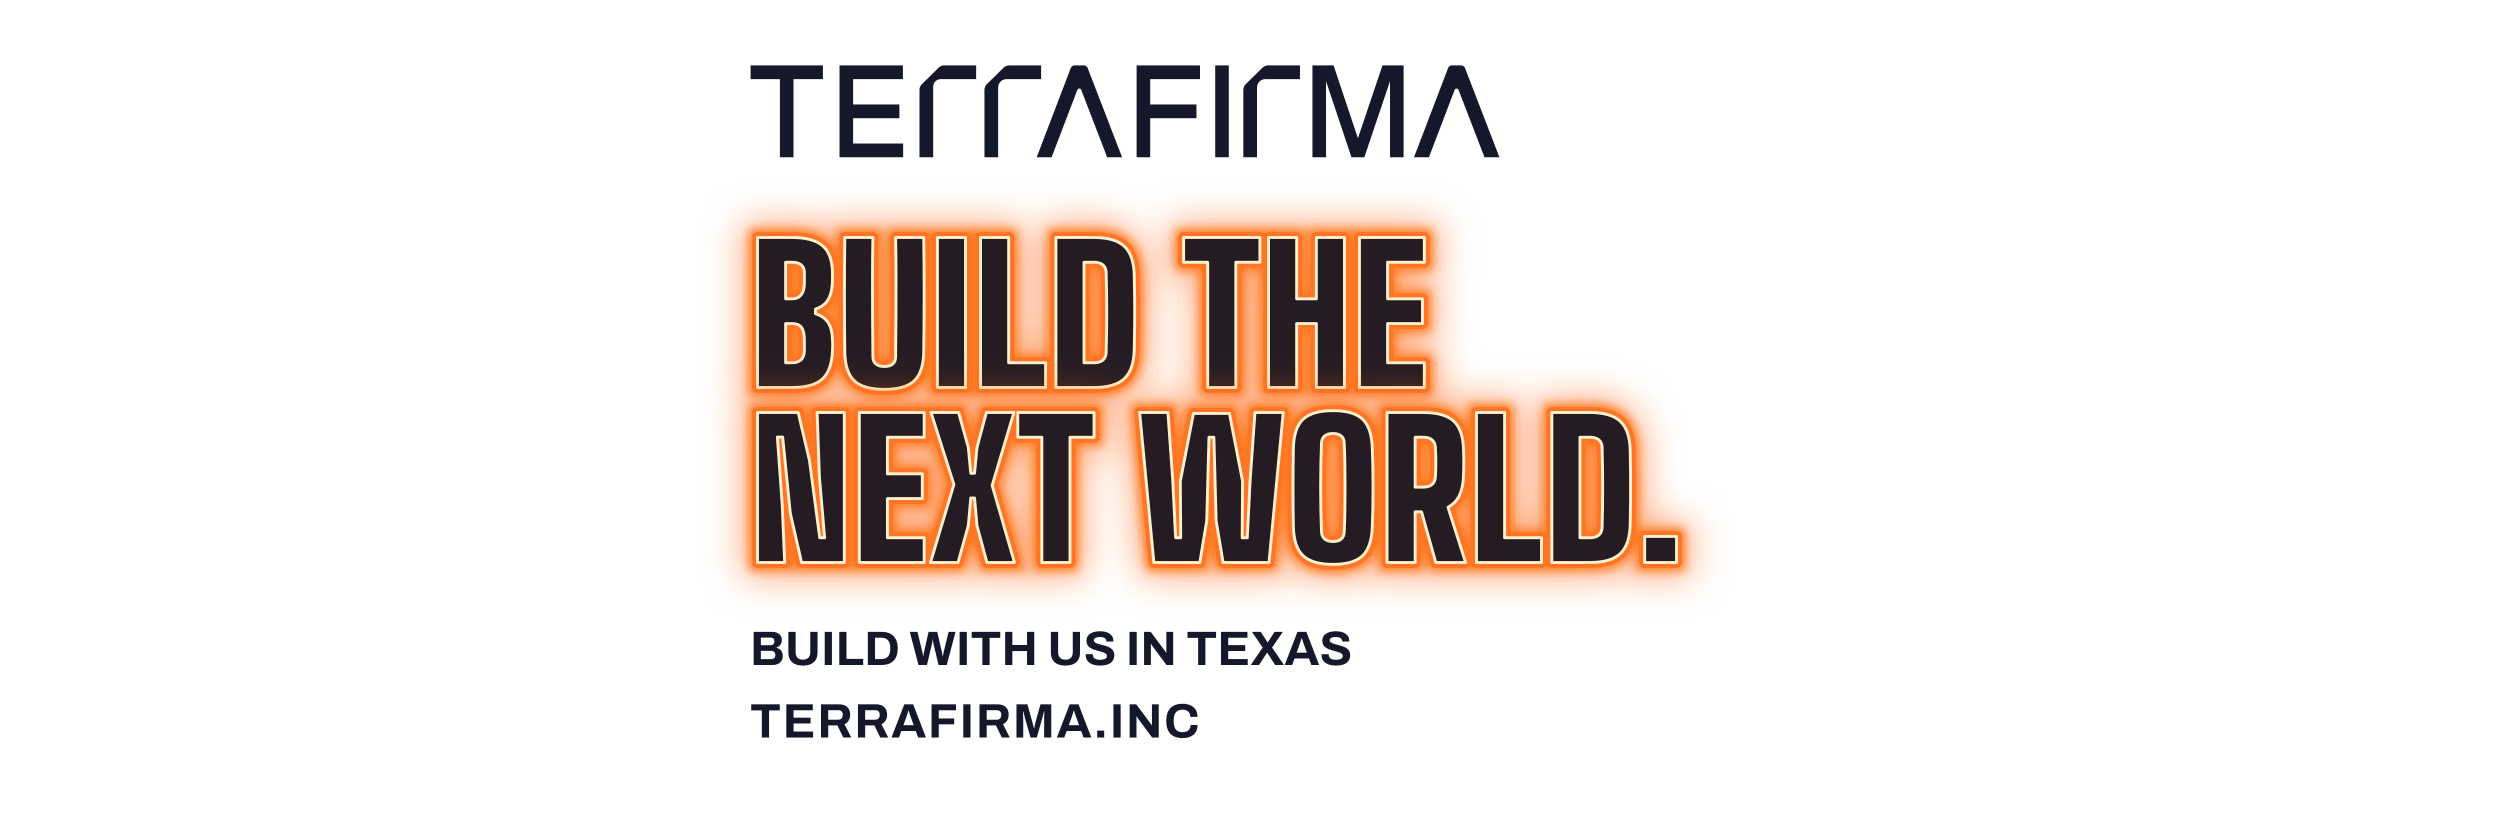
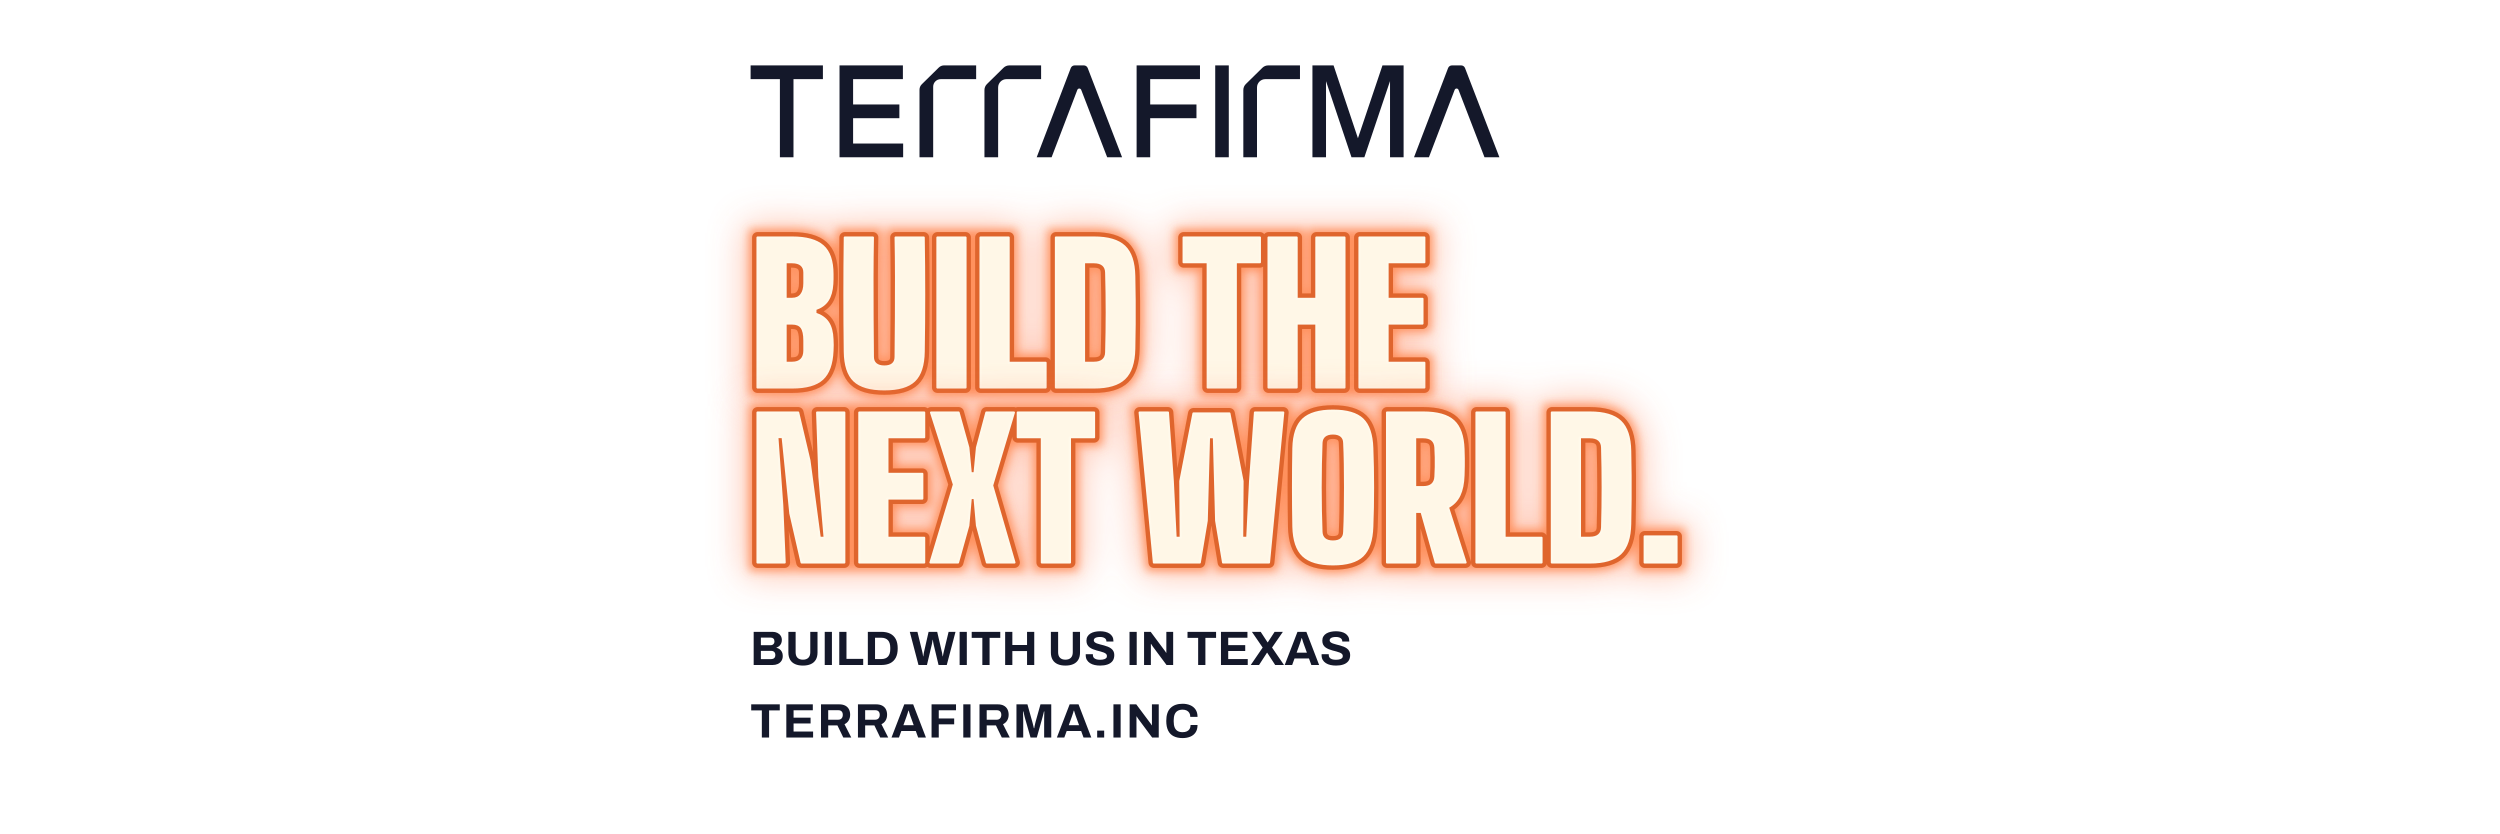
<svg xmlns="http://www.w3.org/2000/svg" width="3000" height="1000" viewBox="0 0 3000 1000" role="img">
  <defs>
    <filter id="bloom" x="-20%" y="-40%" width="140%" height="180%">
      <feGaussianBlur stdDeviation="22" />
    </filter>
    <filter id="tube-glow" x="-12%" y="-25%" width="124%" height="150%">
      <feGaussianBlur stdDeviation="6" />
    </filter>
    <path id="letter-0" d="M909.0 465.0V285.0H950.625Q975.825 285.0 987.413 295.181Q999.0 305.362 999.0 328.875Q999.0 332.025 999.0 334.95Q999.0 337.875 998.775 340.8Q997.987 353.062 993.263 360.319Q988.538 367.575 978.525 370.95V376.35Q988.875 379.725 993.712 387.094Q998.55 394.462 999.0 407.175Q999.225 410.887 999.225 414.038Q999.225 417.188 999.0 421.125Q997.987 444.525 986.906 454.762Q975.825 465.0 950.625 465.0ZM942.75 435.3H950.625Q957.712 435.3 961.481 431.531Q965.25 427.762 965.25 420.675Q965.25 417.637 965.25 414.712Q965.25 411.788 965.25 408.75Q965.25 397.613 961.819 392.944Q958.388 388.275 950.625 388.275H942.75ZM942.75 358.575H950.625Q957.712 358.575 961.481 353.681Q965.25 348.788 965.25 339.9Q965.25 336.637 965.25 333.431Q965.25 330.225 965.25 327.075Q965.25 321.112 961.481 317.906Q957.712 314.7 950.625 314.7H942.75Z M1061.213 467.25Q1035.9 467.25 1024.988 456.788Q1014.075 446.325 1013.737 422.025Q1013.288 388.05 1013.288 353.456Q1013.288 318.862 1013.737 285.0H1047.487Q1047.037 307.612 1046.981 332.137Q1046.925 356.663 1047.094 381.188Q1047.263 405.712 1047.487 428.325Q1047.487 433.837 1051.088 436.819Q1054.688 439.8 1061.213 439.8Q1067.85 439.8 1071.281 436.819Q1074.713 433.837 1074.713 428.325Q1074.938 405.712 1075.106 381.188Q1075.275 356.663 1075.219 332.137Q1075.162 307.612 1074.713 285.0H1108.463Q1109.025 318.862 1109.025 353.456Q1109.025 388.05 1108.463 422.025Q1108.125 446.325 1097.269 456.788Q1086.412 467.25 1061.213 467.25Z M1124.888 465.0V285.0H1158.638V465.0Z M1176.638 465.0V285.0H1210.388V435.3H1254.713V465.0Z M1267.088 465.0V285.0H1312.763Q1338.075 285.0 1349.381 295.744Q1360.688 306.487 1361.138 331.125Q1361.475 346.762 1361.588 360.825Q1361.7 374.887 1361.588 388.95Q1361.475 403.012 1361.138 418.65Q1360.688 443.4 1349.381 454.2Q1338.075 465.0 1312.763 465.0ZM1300.838 435.3H1312.763Q1319.85 435.3 1323.562 432.038Q1327.275 428.775 1327.388 422.7Q1327.725 410.663 1327.894 398.738Q1328.062 386.812 1328.062 374.887Q1328.062 362.962 1327.894 350.981Q1327.725 339.0 1327.388 327.075Q1327.275 321.112 1323.562 317.906Q1319.85 314.7 1312.763 314.7H1300.838Z  M1449.225 465.0V314.7H1420.312V285.0H1511.888V314.7H1482.975V465.0Z M1522.238 465.0V285.0H1555.988V358.575H1579.613V285.0H1613.363V465.0H1579.613V388.275H1555.988V465.0Z M1631.363 465.0V285.0H1709.213V314.7H1665.113V358.575H1706.963V388.275H1665.113V435.3H1709.213V465.0Z" />
    <path id="letter-1" d="M909.0 675.0V495.0H957.825L971.325 552.375L983.7 645.3H989.55L983.25 572.175L980.55 495.0H1013.175V675.0H961.875L948.375 616.05L939.15 524.475H932.85L938.7 605.925L941.625 675.0Z M1031.175 675.0V495.0H1109.025V524.7H1064.925V568.575H1106.775V598.275H1064.925V645.3H1109.025V675.0Z M1116.562 675.0 1144.688 581.4 1117.237 495.0H1150.312L1162.012 537.075L1164.938 567.9H1169.438L1172.362 537.075L1183.612 495.0H1216.688L1190.587 582.525L1217.362 675.0H1184.287L1172.362 630.675L1169.438 597.6H1164.938L1162.012 630.675L1149.637 675.0Z M1250.212 675.0V524.7H1221.3V495.0H1312.875V524.7H1283.962V675.0Z  M1384.65 675.0 1367.55 495.0H1401.525L1407.375 577.35L1410.75 645.3H1416.825L1416.375 577.35L1432.125 496.125H1475.325L1491.075 577.35L1490.625 645.3H1496.7L1500.075 577.35L1505.925 495.0H1539.9L1522.8 675.0H1467.675L1459.35 624.825L1456.65 524.7H1450.8L1448.1 624.825L1439.775 675.0Z M1599.525 677.25Q1574.775 677.25 1563.694 666.788Q1552.612 656.325 1552.05 632.025Q1551.825 621.0 1551.712 609.075Q1551.6 597.15 1551.6 584.888Q1551.6 572.625 1551.712 560.7Q1551.825 548.775 1552.05 537.75Q1552.612 513.562 1563.694 503.156Q1574.775 492.75 1599.525 492.75Q1624.387 492.75 1635.188 503.156Q1645.987 513.562 1646.775 537.75Q1647.225 549.0 1647.45 560.925Q1647.675 572.85 1647.675 585.056Q1647.675 597.263 1647.45 609.131Q1647.225 621.0 1646.775 632.025Q1645.987 656.325 1635.188 666.788Q1624.387 677.25 1599.525 677.25ZM1599.525 649.8Q1606.162 649.8 1609.537 646.819Q1612.912 643.837 1613.025 638.325Q1613.587 626.85 1613.812 613.125Q1614.037 599.4 1614.037 584.888Q1614.037 570.375 1613.812 556.65Q1613.587 542.925 1613.025 531.45Q1612.912 526.05 1609.425 523.125Q1605.938 520.2 1599.525 520.2Q1593.112 520.2 1589.569 523.125Q1586.025 526.05 1585.8 531.45Q1585.35 542.925 1585.069 556.65Q1584.787 570.375 1584.787 584.888Q1584.787 599.4 1585.069 613.125Q1585.35 626.85 1585.8 638.325Q1586.025 643.837 1589.569 646.819Q1593.112 649.8 1599.525 649.8Z M1664.438 675.0V495.0H1707.862Q1733.062 495.0 1744.256 505.181Q1755.45 515.362 1756.237 538.875Q1756.463 545.175 1756.519 549.9Q1756.575 554.625 1756.519 559.35Q1756.463 564.075 1756.237 570.375Q1755.787 585.0 1751.344 594.337Q1746.9 603.675 1737.562 608.625L1758.713 675.0H1722.938L1705.838 614.25H1698.188V675.0ZM1698.188 584.55H1707.862Q1714.95 584.55 1718.55 581.287Q1722.15 578.025 1722.487 572.175Q1722.825 566.663 1722.938 560.644Q1723.05 554.625 1722.938 548.606Q1722.825 542.587 1722.487 537.075Q1722.15 531.112 1718.55 527.906Q1714.95 524.7 1707.862 524.7H1698.188Z M1771.763 675.0V495.0H1805.513V645.3H1849.838V675.0Z M1862.213 675.0V495.0H1907.888Q1933.2 495.0 1944.506 505.744Q1955.812 516.487 1956.263 541.125Q1956.6 556.763 1956.713 570.825Q1956.825 584.888 1956.713 598.95Q1956.6 613.013 1956.263 628.65Q1955.812 653.4 1944.506 664.2Q1933.2 675.0 1907.888 675.0ZM1895.963 645.3H1907.888Q1914.975 645.3 1918.688 642.037Q1922.4 638.775 1922.513 632.7Q1922.85 620.663 1923.019 608.737Q1923.188 596.812 1923.188 584.888Q1923.188 572.962 1923.019 560.981Q1922.85 549.0 1922.513 537.075Q1922.4 531.112 1918.688 527.906Q1914.975 524.7 1907.888 524.7H1895.963Z M1973.588 675.0V643.725H2011.838V675.0Z" />
  </defs>
  <g transform="translate(900 78) scale(0.7731959)">
    <path d="M237.293 21.963H160.009V61.233H231.826V82.581H160.009V121.85H237.684V143.198H138.934V0.616H237.293V21.963ZM698.383 21.963H621.098V61.233H692.916V82.581H621.098V143.194H600.02L600.022 143.191V0.616H698.383V21.963ZM113.158 21.963H67.489V143.191H46.407V21.963H0.941V0.616H113.158V21.963ZM301.174 0.616H350.985V21.963H295.971C289.518 21.964 284.29 27.226 284.29 33.713V143.191H263.066V38.343C263.066 35.181 264.335 32.15 266.584 29.937L293.011 3.96C295.195 1.815 298.123 0.612 301.177 0.612L301.174 0.616ZM451.79 21.963H397.978C390.861 21.964 385.092 27.767 385.092 34.925V143.191H363.868V38.852C363.868 35.362 365.266 32.021 367.747 29.581L393.461 4.306C395.867 1.941 399.105 0.616 402.472 0.616H451.79V21.963ZM518.125 0.616C520.786 0.616 523.174 2.259 524.134 4.754L577.47 143.191H554.339L514.04 38.595C512.973 35.832 509.086 35.839 508.029 38.605L468.089 143.191H444.958L497.82 4.773C498.777 2.268 501.168 0.616 503.835 0.616H518.125ZM743.095 143.191H722.017V0.616H743.095V143.191ZM853.564 21.963H799.752C792.636 21.964 786.866 27.767 786.866 34.925V143.191H765.643V38.852C765.643 35.362 767.041 32.021 769.521 29.581L795.235 4.306C797.642 1.941 800.88 0.616 804.246 0.616H853.564V21.963ZM943.524 113.658L981.588 0.616H1014.39V143.191H993.309V24.945L953.493 143.191H933.501L893.973 25.091V143.191H872.894V0.616H905.689L943.524 113.658ZM1103.72 0.616C1106.38 0.616 1108.76 2.259 1109.72 4.754L1163.06 143.191H1139.93L1099.63 38.595C1098.56 35.832 1094.68 35.838 1093.62 38.605L1053.68 143.191H1030.55L1083.41 4.773C1084.37 2.268 1086.76 0.616 1089.42 0.616H1103.72Z" fill="#14182A" />
  </g>
-   <use href="#letter-0" fill="none" stroke="#FF6517" stroke-width="32" opacity=".58" filter="url(#bloom)" />
-   <use href="#letter-0" fill="none" stroke="#FF791D" stroke-width="20" opacity=".95" filter="url(#tube-glow)" />
-   <use href="#letter-0" fill="#251C23" stroke="#FF7526" stroke-width="13" stroke-linejoin="round" paint-order="stroke fill" />
-   <use href="#letter-0" fill="none" stroke="#FFF0CF" stroke-width="3.5" stroke-linejoin="round" />
-   <use href="#letter-1" fill="none" stroke="#FF6517" stroke-width="32" opacity=".58" filter="url(#bloom)" />
-   <use href="#letter-1" fill="none" stroke="#FF791D" stroke-width="20" opacity=".95" filter="url(#tube-glow)" />
-   <use href="#letter-1" fill="#251C23" stroke="#FF7526" stroke-width="13" stroke-linejoin="round" paint-order="stroke fill" />
-   <use href="#letter-1" fill="none" stroke="#FFF0CF" stroke-width="3.5" stroke-linejoin="round" />
+   <use href="#letter-0" fill="none" stroke="#FF713F" stroke-width="30" opacity=".42" filter="url(#bloom)" />
+   <use href="#letter-0" fill="none" stroke="#FF854B" stroke-width="20" opacity=".82" filter="url(#tube-glow)" />
+   <use href="#letter-0" fill="#FFF7E7" stroke="#DF652D" stroke-width="13" stroke-linejoin="round" paint-order="stroke fill" />
+   <use href="#letter-0" fill="none" stroke="#FFF9EB" stroke-width="2.5" stroke-linejoin="round" />
+   <use href="#letter-1" fill="none" stroke="#FF713F" stroke-width="30" opacity=".42" filter="url(#bloom)" />
+   <use href="#letter-1" fill="none" stroke="#FF854B" stroke-width="20" opacity=".82" filter="url(#tube-glow)" />
+   <use href="#letter-1" fill="#FFF7E7" stroke="#DF652D" stroke-width="13" stroke-linejoin="round" paint-order="stroke fill" />
+   <use href="#letter-1" fill="none" stroke="#FFF9EB" stroke-width="2.5" stroke-linejoin="round" />
  <path fill="#14182A" d="M904.408 798.0V758.212H927.144Q930.276 758.212 932.799 759.43Q935.322 760.648 936.772 762.852Q938.222 765.056 938.222 768.014Q938.222 770.392 937.352 772.248Q936.482 774.104 935.003 775.322Q933.524 776.54 931.668 777.12V777.352Q933.872 777.816 935.583 779.092Q937.294 780.368 938.309 782.369Q939.324 784.37 939.324 787.096Q939.324 790.692 937.671 793.128Q936.018 795.564 933.292 796.782Q930.566 798.0 927.202 798.0ZM913.05 790.924H925.52Q927.666 790.924 929.029 789.706Q930.392 788.488 930.392 785.936Q930.392 784.428 929.812 783.326Q929.232 782.224 928.072 781.615Q926.912 781.006 925.114 781.006H913.05ZM913.05 774.278H924.534Q926.1 774.278 927.173 773.669Q928.246 773.06 928.797 772.045Q929.348 771.03 929.348 769.696Q929.348 767.434 928.101 766.274Q926.854 765.114 924.824 765.114H913.05Z M963.51 798.696Q958.058 798.696 954.143 796.956Q950.228 795.216 948.14 791.707Q946.052 788.198 946.052 782.978V758.212H954.752V782.746Q954.752 787.038 957.014 789.329Q959.276 791.62 963.51 791.62Q967.744 791.62 970.035 789.329Q972.326 787.038 972.326 782.746V758.212H981.026V782.978Q981.026 788.198 978.938 791.707Q976.85 795.216 972.935 796.956Q969.02 798.696 963.51 798.696Z M989.668 798.0V758.212H998.31V798.0Z M1007.126 798.0V758.212H1015.768V790.634H1035.836V798.0Z M1041.404 798.0V758.212H1057.644Q1063.85 758.212 1068.2 760.358Q1072.55 762.504 1074.899 766.883Q1077.248 771.262 1077.248 778.106Q1077.248 784.892 1074.899 789.3Q1072.55 793.708 1068.2 795.854Q1063.85 798.0 1057.644 798.0ZM1050.046 790.866H1057.586Q1060.196 790.866 1062.226 790.112Q1064.256 789.358 1065.59 787.879Q1066.924 786.4 1067.62 784.167Q1068.316 781.934 1068.316 778.976V777.236Q1068.316 774.278 1067.62 772.045Q1066.924 769.812 1065.59 768.333Q1064.256 766.854 1062.226 766.071Q1060.196 765.288 1057.586 765.288H1050.046Z  M1102.188 798.0 1091.748 758.212H1100.912L1106.712 781.934Q1106.886 782.456 1107.06 783.471Q1107.234 784.486 1107.408 785.588Q1107.582 786.69 1107.698 787.56H1107.988Q1108.104 786.922 1108.191 786.11Q1108.278 785.298 1108.423 784.515Q1108.568 783.732 1108.713 783.036Q1108.858 782.34 1108.916 781.934L1114.31 758.212H1124.634L1130.144 781.934Q1130.318 782.514 1130.492 783.5Q1130.666 784.486 1130.84 785.588Q1131.014 786.69 1131.13 787.56H1131.42Q1131.536 786.922 1131.681 786.168Q1131.826 785.414 1131.971 784.631Q1132.116 783.848 1132.29 783.152Q1132.464 782.456 1132.58 781.934L1138.322 758.212H1146.616L1136.118 798.0H1126.258L1120.4 773.524Q1120.226 772.712 1120.023 771.639Q1119.82 770.566 1119.646 769.522Q1119.472 768.478 1119.356 767.666H1119.124Q1119.008 768.478 1118.863 769.58Q1118.718 770.682 1118.515 771.726Q1118.312 772.77 1118.138 773.524L1112.338 798.0Z M1151.546 798.0V758.212H1160.188V798.0Z M1178.806 798.0V765.462H1166.046V758.212H1200.324V765.462H1187.506V798.0Z M1206.182 798.0V758.212H1214.824V773.988H1232.456V758.212H1241.098V798.0H1232.456V781.296H1214.824V798.0Z  M1278.508 798.696Q1273.056 798.696 1269.141 796.956Q1265.226 795.216 1263.138 791.707Q1261.05 788.198 1261.05 782.978V758.212H1269.75V782.746Q1269.75 787.038 1272.012 789.329Q1274.274 791.62 1278.508 791.62Q1282.742 791.62 1285.033 789.329Q1287.324 787.038 1287.324 782.746V758.212H1296.024V782.978Q1296.024 788.198 1293.936 791.707Q1291.848 795.216 1287.933 796.956Q1284.018 798.696 1278.508 798.696Z M1320.152 798.696Q1316.672 798.696 1313.54 798.0Q1310.408 797.304 1308.001 795.767Q1305.594 794.23 1304.231 791.881Q1302.868 789.532 1302.868 786.168Q1302.868 785.878 1302.868 785.559Q1302.868 785.24 1302.926 785.066H1311.51Q1311.452 785.24 1311.452 785.53Q1311.452 785.82 1311.452 786.052Q1311.452 787.908 1312.467 789.184Q1313.482 790.46 1315.454 791.098Q1317.426 791.736 1320.036 791.736Q1321.718 791.736 1323.023 791.533Q1324.328 791.33 1325.343 790.953Q1326.358 790.576 1327.025 790.054Q1327.692 789.532 1328.011 788.836Q1328.33 788.14 1328.33 787.27Q1328.33 785.704 1327.315 784.718Q1326.3 783.732 1324.531 783.036Q1322.762 782.34 1320.558 781.76Q1318.354 781.18 1316.034 780.571Q1313.714 779.962 1311.51 779.063Q1309.306 778.164 1307.566 776.888Q1305.826 775.612 1304.782 773.64Q1303.738 771.668 1303.738 768.884Q1303.738 765.926 1304.985 763.78Q1306.232 761.634 1308.494 760.242Q1310.756 758.85 1313.714 758.183Q1316.672 757.516 1320.152 757.516Q1323.4 757.516 1326.3 758.183Q1329.2 758.85 1331.404 760.3Q1333.608 761.75 1334.855 763.954Q1336.102 766.158 1336.102 769.174V769.87H1327.692V769.406Q1327.692 767.84 1326.764 766.738Q1325.836 765.636 1324.154 764.998Q1322.472 764.36 1320.21 764.36Q1317.774 764.36 1316.063 764.824Q1314.352 765.288 1313.453 766.187Q1312.554 767.086 1312.554 768.304Q1312.554 769.696 1313.569 770.595Q1314.584 771.494 1316.353 772.161Q1318.122 772.828 1320.326 773.35Q1322.53 773.872 1324.85 774.51Q1327.17 775.148 1329.374 776.018Q1331.578 776.888 1333.318 778.193Q1335.058 779.498 1336.102 781.412Q1337.146 783.326 1337.146 785.994Q1337.146 790.576 1334.942 793.36Q1332.738 796.144 1328.91 797.42Q1325.082 798.696 1320.152 798.696Z  M1355.416 798.0V758.212H1364.058V798.0Z M1372.874 798.0V758.212H1380.82L1396.828 779.672Q1397.176 780.078 1397.698 780.803Q1398.22 781.528 1398.684 782.224Q1399.148 782.92 1399.322 783.326H1399.612Q1399.612 782.34 1399.612 781.383Q1399.612 780.426 1399.612 779.672V758.212H1407.79V798.0H1399.844L1383.488 776.018Q1382.908 775.206 1382.27 774.22Q1381.632 773.234 1381.342 772.712H1381.052Q1381.052 773.582 1381.052 774.423Q1381.052 775.264 1381.052 776.018V798.0Z  M1437.776 798.0V765.462H1425.016V758.212H1459.294V765.462H1446.476V798.0Z M1465.152 798.0V758.212H1496.936V765.288H1473.852V774.162H1494.268V781.18H1473.852V790.866H1497.284V798.0Z M1500.88 798.0 1515.206 777.062 1502.272 758.212H1512.828L1521.064 770.798H1521.354L1529.532 758.212H1539.45L1526.458 777.062L1540.784 798.0H1530.228L1520.658 783.268H1520.368L1510.856 798.0Z M1541.654 798.0 1556.966 758.212H1567.638L1582.95 798.0H1573.612L1570.77 790.17H1553.428L1550.586 798.0ZM1555.922 783.21H1568.276L1564.738 773.408Q1564.506 772.77 1564.187 771.871Q1563.868 770.972 1563.52 769.87Q1563.172 768.768 1562.853 767.695Q1562.534 766.622 1562.244 765.752H1561.896Q1561.606 766.854 1561.142 768.333Q1560.678 769.812 1560.214 771.175Q1559.75 772.538 1559.46 773.408Z M1603.192 798.696Q1599.712 798.696 1596.58 798.0Q1593.448 797.304 1591.041 795.767Q1588.634 794.23 1587.271 791.881Q1585.908 789.532 1585.908 786.168Q1585.908 785.878 1585.908 785.559Q1585.908 785.24 1585.966 785.066H1594.55Q1594.492 785.24 1594.492 785.53Q1594.492 785.82 1594.492 786.052Q1594.492 787.908 1595.507 789.184Q1596.522 790.46 1598.494 791.098Q1600.466 791.736 1603.076 791.736Q1604.758 791.736 1606.063 791.533Q1607.368 791.33 1608.383 790.953Q1609.398 790.576 1610.065 790.054Q1610.732 789.532 1611.051 788.836Q1611.37 788.14 1611.37 787.27Q1611.37 785.704 1610.355 784.718Q1609.34 783.732 1607.571 783.036Q1605.802 782.34 1603.598 781.76Q1601.394 781.18 1599.074 780.571Q1596.754 779.962 1594.55 779.063Q1592.346 778.164 1590.606 776.888Q1588.866 775.612 1587.822 773.64Q1586.778 771.668 1586.778 768.884Q1586.778 765.926 1588.025 763.78Q1589.272 761.634 1591.534 760.242Q1593.796 758.85 1596.754 758.183Q1599.712 757.516 1603.192 757.516Q1606.44 757.516 1609.34 758.183Q1612.24 758.85 1614.444 760.3Q1616.648 761.75 1617.895 763.954Q1619.142 766.158 1619.142 769.174V769.87H1610.732V769.406Q1610.732 767.84 1609.804 766.738Q1608.876 765.636 1607.194 764.998Q1605.512 764.36 1603.25 764.36Q1600.814 764.36 1599.103 764.824Q1597.392 765.288 1596.493 766.187Q1595.594 767.086 1595.594 768.304Q1595.594 769.696 1596.609 770.595Q1597.624 771.494 1599.393 772.161Q1601.162 772.828 1603.366 773.35Q1605.57 773.872 1607.89 774.51Q1610.21 775.148 1612.414 776.018Q1614.618 776.888 1616.358 778.193Q1618.098 779.498 1619.142 781.412Q1620.186 783.326 1620.186 785.994Q1620.186 790.576 1617.982 793.36Q1615.778 796.144 1611.95 797.42Q1608.122 798.696 1603.192 798.696Z" />
  <path fill="#14182A" d="M914.21 885.0V852.462H901.45V845.212H935.728V852.462H922.91V885.0Z M943.586 885.0V845.212H975.37V852.288H952.286V861.162H972.702V868.18H952.286V877.866H975.718V885.0Z M985.2 885.0V845.212H1007.008Q1011.416 845.212 1014.345 846.778Q1017.274 848.344 1018.724 851.157Q1020.174 853.97 1020.174 857.624Q1020.174 861.51 1018.434 864.497Q1016.694 867.484 1013.388 869.05L1021.508 885.0H1011.938L1004.92 870.5H993.842V885.0ZM993.842 863.656H1005.848Q1008.458 863.656 1009.908 862.061Q1011.358 860.466 1011.358 857.74Q1011.358 856.0 1010.72 854.753Q1010.082 853.506 1008.864 852.868Q1007.646 852.23 1005.848 852.23H993.842Z M1029.54 885.0V845.212H1051.348Q1055.756 845.212 1058.685 846.778Q1061.614 848.344 1063.064 851.157Q1064.514 853.97 1064.514 857.624Q1064.514 861.51 1062.774 864.497Q1061.034 867.484 1057.728 869.05L1065.848 885.0H1056.278L1049.26 870.5H1038.182V885.0ZM1038.182 863.656H1050.188Q1052.798 863.656 1054.248 862.061Q1055.698 860.466 1055.698 857.74Q1055.698 856.0 1055.06 854.753Q1054.422 853.506 1053.204 852.868Q1051.986 852.23 1050.188 852.23H1038.182Z M1069.82 885.0 1085.132 845.212H1095.804L1111.116 885.0H1101.778L1098.936 877.17H1081.594L1078.752 885.0ZM1084.088 870.21H1096.442L1092.904 860.408Q1092.672 859.77 1092.353 858.871Q1092.034 857.972 1091.686 856.87Q1091.338 855.768 1091.019 854.695Q1090.7 853.622 1090.41 852.752H1090.062Q1089.772 853.854 1089.308 855.333Q1088.844 856.812 1088.38 858.175Q1087.916 859.538 1087.626 860.408Z M1117.872 885.0V845.212H1147.22V852.288H1126.514V862.148H1145.016V869.166H1126.514V885.0Z M1155.948 885.0V845.212H1164.59V885.0Z M1175.406 885.0V845.212H1197.214Q1201.622 845.212 1204.551 846.778Q1207.48 848.344 1208.93 851.157Q1210.38 853.97 1210.38 857.624Q1210.38 861.51 1208.64 864.497Q1206.9 867.484 1203.594 869.05L1211.714 885.0H1202.144L1195.126 870.5H1184.048V885.0ZM1184.048 863.656H1196.054Q1198.664 863.656 1200.114 862.061Q1201.564 860.466 1201.564 857.74Q1201.564 856.0 1200.926 854.753Q1200.288 853.506 1199.07 852.868Q1197.852 852.23 1196.054 852.23H1184.048Z M1219.746 885.0V845.212H1232.912L1238.596 865.57Q1238.944 866.672 1239.292 868.18Q1239.64 869.688 1240.017 871.167Q1240.394 872.646 1240.626 873.806H1241.09Q1241.206 872.82 1241.496 871.457Q1241.786 870.094 1242.134 868.528Q1242.482 866.962 1242.888 865.512L1248.572 845.212H1261.506V885.0H1252.98V866.15Q1252.98 863.54 1253.009 860.901Q1253.038 858.262 1253.125 856.29Q1253.212 854.318 1253.212 853.738H1252.748Q1252.632 854.376 1252.197 856.087Q1251.762 857.798 1251.269 859.712Q1250.776 861.626 1250.37 863.018L1244.164 885.0H1236.624L1230.36 863.076Q1230.012 861.858 1229.577 860.205Q1229.142 858.552 1228.765 856.783Q1228.388 855.014 1228.04 853.738H1227.576Q1227.634 855.304 1227.692 857.479Q1227.75 859.654 1227.808 861.945Q1227.866 864.236 1227.866 866.15V885.0Z M1268.262 885.0 1283.574 845.212H1294.246L1309.558 885.0H1300.22L1297.378 877.17H1280.036L1277.194 885.0ZM1282.53 870.21H1294.884L1291.346 860.408Q1291.114 859.77 1290.795 858.871Q1290.476 857.972 1290.128 856.87Q1289.78 855.768 1289.461 854.695Q1289.142 853.622 1288.852 852.752H1288.504Q1288.214 853.854 1287.75 855.333Q1287.286 856.812 1286.822 858.175Q1286.358 859.538 1286.068 860.408Z M1316.604 885.0V876.706H1325.014V885.0Z M1336.12 885.0V845.212H1344.762V885.0Z M1355.578 885.0V845.212H1363.524L1379.532 866.672Q1379.88 867.078 1380.402 867.803Q1380.924 868.528 1381.388 869.224Q1381.852 869.92 1382.026 870.326H1382.316Q1382.316 869.34 1382.316 868.383Q1382.316 867.426 1382.316 866.672V845.212H1390.494V885.0H1382.548L1366.192 863.018Q1365.612 862.206 1364.974 861.22Q1364.336 860.234 1364.046 859.712H1363.756Q1363.756 860.582 1363.756 861.423Q1363.756 862.264 1363.756 863.018V885.0Z M1419.116 885.696Q1412.91 885.696 1408.502 883.521Q1404.094 881.346 1401.803 876.764Q1399.512 872.182 1399.512 865.106Q1399.512 854.666 1404.645 849.591Q1409.778 844.516 1419.116 844.516Q1424.22 844.516 1428.28 846.256Q1432.34 847.996 1434.689 851.476Q1437.038 854.956 1437.038 860.234H1428.338Q1428.338 857.45 1427.207 855.536Q1426.076 853.622 1424.017 852.607Q1421.958 851.592 1419.232 851.592Q1415.52 851.592 1413.113 853.042Q1410.706 854.492 1409.575 857.305Q1408.444 860.118 1408.444 864.178V865.976Q1408.444 870.152 1409.604 872.965Q1410.764 875.778 1413.113 877.199Q1415.462 878.62 1419.174 878.62Q1422.074 878.62 1424.22 877.634Q1426.366 876.648 1427.526 874.734Q1428.686 872.82 1428.686 870.036H1437.038Q1437.038 875.314 1434.747 878.794Q1432.456 882.274 1428.396 883.985Q1424.336 885.696 1419.116 885.696Z" />
</svg>
